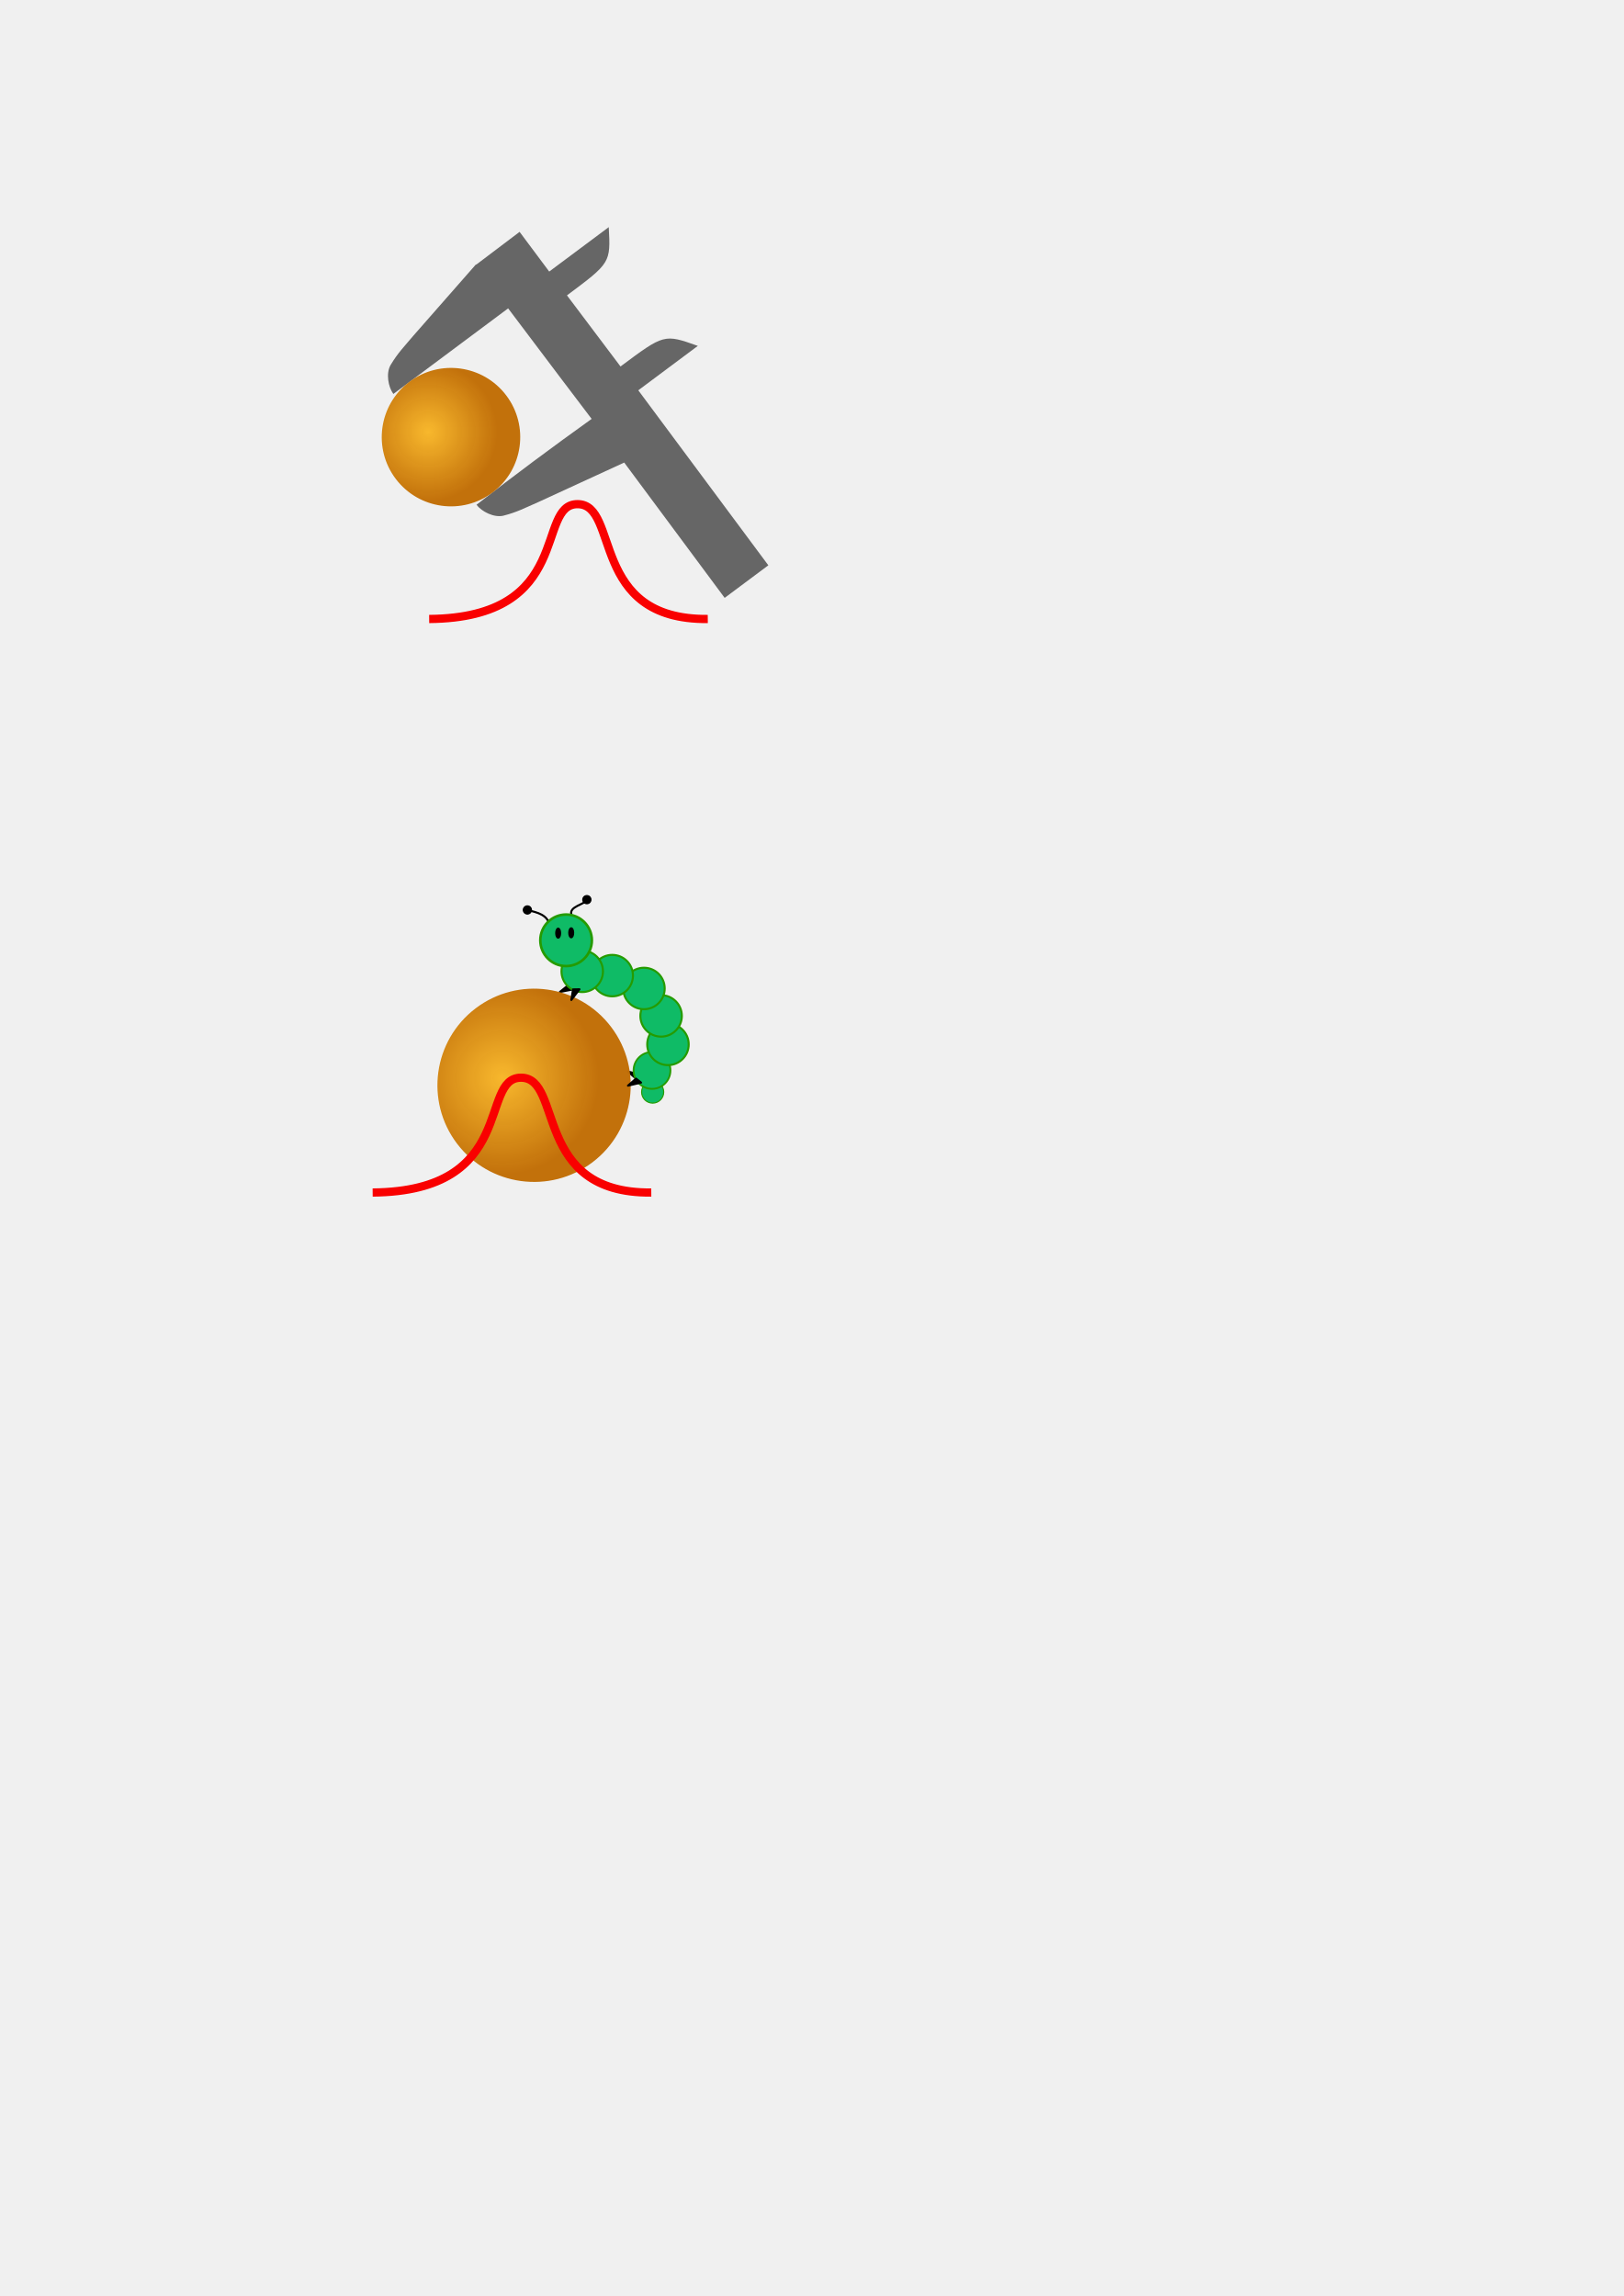
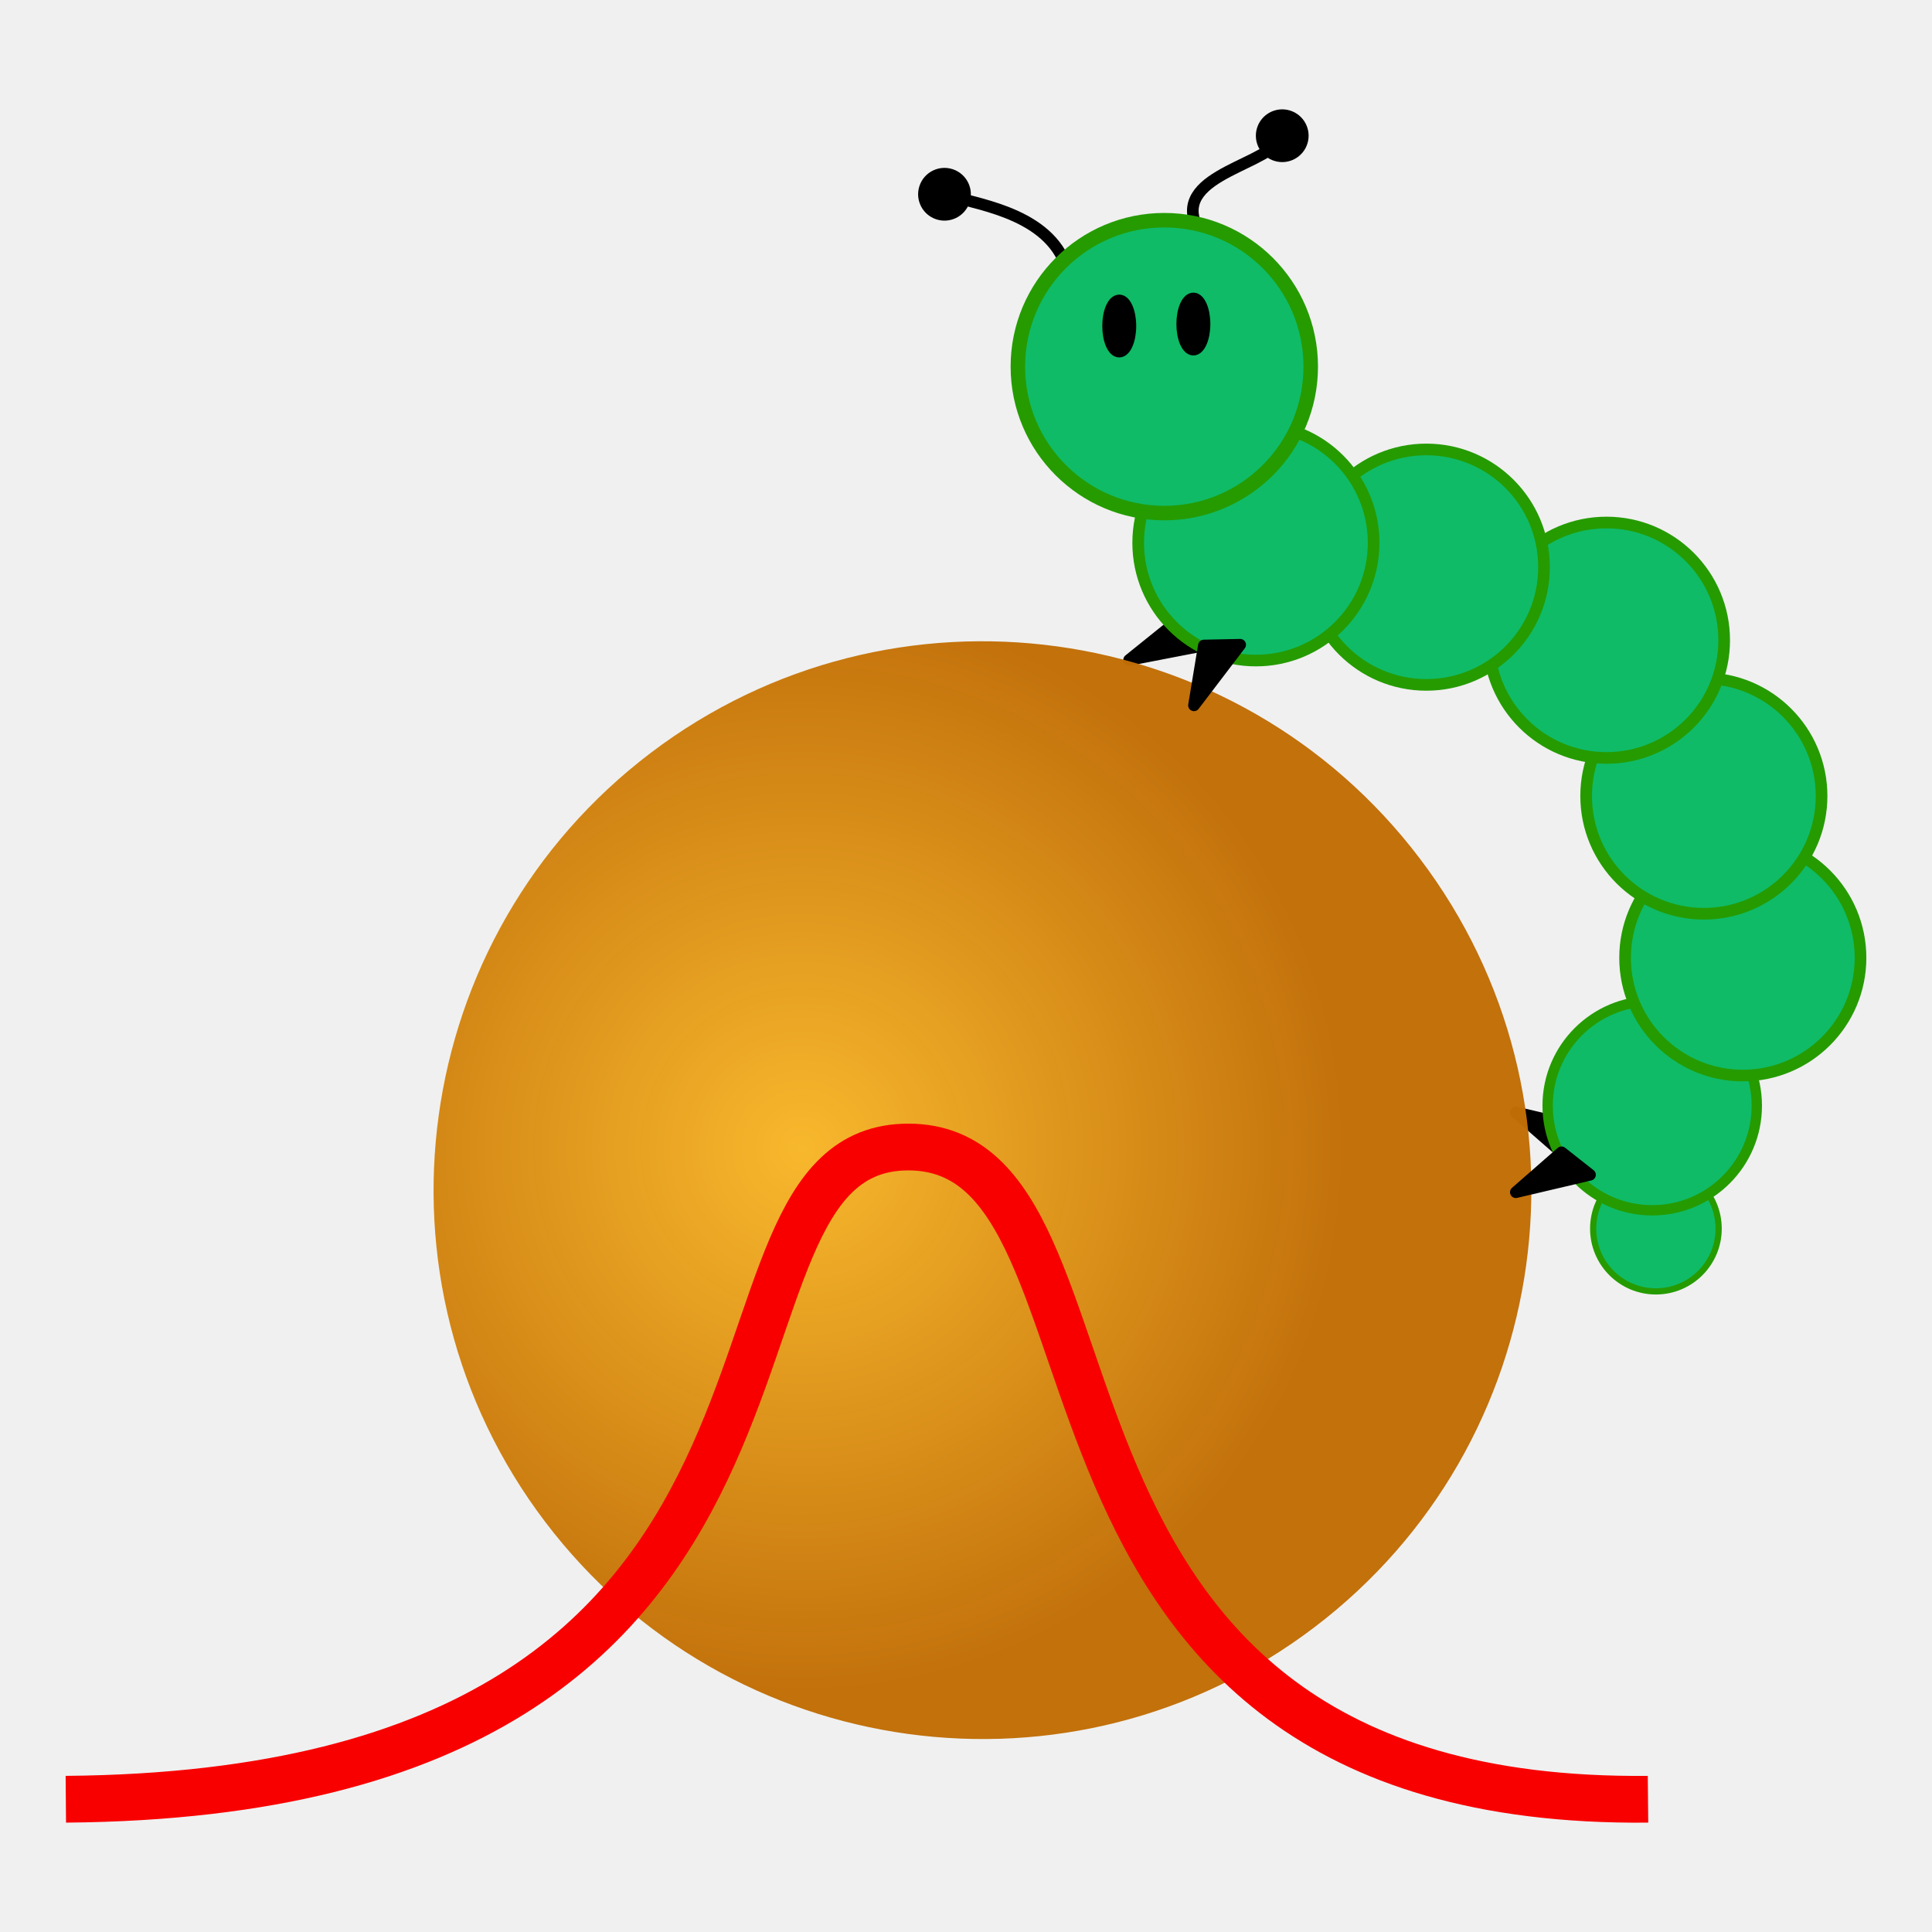
- <svg xmlns="http://www.w3.org/2000/svg" xmlns:xlink="http://www.w3.org/1999/xlink" width="210mm" height="297mm" viewBox="0 0 210 297" version="1.1" id="svg8">
+ <svg xmlns="http://www.w3.org/2000/svg" xmlns:xlink="http://www.w3.org/1999/xlink" id="svg8" version="1.1" viewBox="0 0 44 44" height="44mm" width="44mm">
  <defs id="defs2">
-     <marker orient="auto" refY="0.0" refX="0.0" id="DotM" style="overflow:visible">
-       <path id="path1135" d="M -2.5,-1.0 C -2.5,1.76 -4.74,4.0 -7.5,4.0 C -10.26,4.0 -12.5,1.76 -12.5,-1.0 C -12.5,-3.76 -10.26,-6.0 -7.5,-6.0 C -4.74,-6.0 -2.5,-3.76 -2.5,-1.0 z " style="fill-rule:evenodd;stroke:#000000;stroke-width:1pt;stroke-opacity:1;fill:#000000;fill-opacity:1" transform="scale(0.4) translate(7.4, 1)" />
+     <marker style="overflow:visible" id="DotM" refX="0" refY="0" orient="auto">
+       <path transform="matrix(0.4,0,0,0.4,2.96,0.4)" style="fill:#000000;fill-opacity:1;fill-rule:evenodd;stroke:#000000;stroke-width:1pt;stroke-opacity:1" d="m -2.5,-1 c 0,2.76 -2.24,5 -5,5 -2.76,0 -5,-2.24 -5,-5 0,-2.76 2.24,-5 5,-5 2.76,0 5,2.24 5,5 z" id="path1135" />
    </marker>
-     <marker orient="auto" refY="0.0" refX="0.0" id="DotL" style="overflow:visible">
-       <path id="path1132" d="M -2.5,-1.0 C -2.5,1.76 -4.74,4.0 -7.5,4.0 C -10.26,4.0 -12.5,1.76 -12.5,-1.0 C -12.5,-3.76 -10.26,-6.0 -7.5,-6.0 C -4.74,-6.0 -2.5,-3.76 -2.5,-1.0 z " style="fill-rule:evenodd;stroke:#000000;stroke-width:1pt;stroke-opacity:1;fill:#000000;fill-opacity:1" transform="scale(0.8) translate(7.4, 1)" />
+     <marker style="overflow:visible" id="DotL" refX="0" refY="0" orient="auto">
+       <path transform="matrix(0.8,0,0,0.8,5.92,0.8)" style="fill:#000000;fill-opacity:1;fill-rule:evenodd;stroke:#000000;stroke-width:1pt;stroke-opacity:1" d="m -2.5,-1 c 0,2.76 -2.24,5 -5,5 -2.76,0 -5,-2.24 -5,-5 0,-2.76 2.24,-5 5,-5 2.76,0 5,2.24 5,5 z" id="path1132" />
    </marker>
    <linearGradient id="linearGradient946">
-       <stop style="stop-color:#f8b82d;stop-opacity:1" offset="0" id="stop942" />
-       <stop style="stop-color:#c16e06;stop-opacity:0.98" offset="1" id="stop944" />
+       <stop id="stop942" offset="0" style="stop-color:#f8b82d;stop-opacity:1" />
+       <stop id="stop944" offset="1" style="stop-color:#c16e06;stop-opacity:0.98" />
    </linearGradient>
-     <style id="style887" type="text/css">
+     <style type="text/css" id="style887">
    .fil1 {fill:black}
    .fil0 {fill:white}
  </style>
-     <style id="style889" type="text/css">
+     <style type="text/css" id="style889">
    .fil0 {fill:#0A0B0C}
  </style>
-     <style id="style891" type="text/css">
+     <style type="text/css" id="style891">
    .fil1 {fill:black}
    .fil0 {fill:white}
  </style>
-     <style id="style893" type="text/css">
+     <style type="text/css" id="style893">
    .fil1 {fill:black}
    .fil0 {fill:white}
  </style>
-     <style id="style895" type="text/css">
+     <style type="text/css" id="style895">
    .fil0 {fill:white}
    .fil1 {fill:black}
  </style>
-     <style id="style897" type="text/css">
+     <style type="text/css" id="style897">
    .fil1 {fill:black}
    .fil0 {fill:white}
  </style>
-     <style id="style899" type="text/css">
+     <style type="text/css" id="style899">
    .fil1 {fill:black}
    .fil0 {fill:white}
  </style>
-     <style id="style901" type="text/css">
+     <style type="text/css" id="style901">
    .fil1 {fill:black}
    .fil0 {fill:white}
  </style>
-     <style id="style903" type="text/css">
+     <style type="text/css" id="style903">
    .fil1 {fill:black}
    .fil0 {fill:white}
  </style>
-     <style id="style905" type="text/css">
+     <style type="text/css" id="style905">
    .fil1 {fill:black}
    .fil0 {fill:white}
  </style>
-     <style id="style907" type="text/css">
+     <style type="text/css" id="style907">
    .str0 {stroke:#1F1A17;stroke-width:0.139}
    .fil0 {fill:none}
    .fil1 {fill:#1F1A17}
  </style>
-     <radialGradient xlink:href="#linearGradient946" id="radialGradient948" cx="103.027" cy="113.181" fx="103.027" fy="113.181" r="2.225" gradientUnits="userSpaceOnUse" gradientTransform="matrix(4.02379,0,0,4.02379,-404.1988,-377.4319)" />
-     <radialGradient xlink:href="#linearGradient946" id="radialGradient948-9" cx="103.027" cy="113.181" fx="103.027" fy="113.181" r="2.225" gradientUnits="userSpaceOnUse" gradientTransform="matrix(5.616814,1.1017458e-7,-1.1017458e-7,5.616814,-614.1847,-484.2984)" />
-     <marker orient="auto" refY="0" refX="0" id="DotM-7" style="overflow:visible">
-       <path id="path1135-9" d="m -2.5,-1 c 0,2.76 -2.24,5 -5,5 -2.76,0 -5,-2.24 -5,-5 0,-2.76 2.24,-5 5,-5 2.76,0 5,2.24 5,5 z" style="fill:#000000;fill-opacity:1;fill-rule:evenodd;stroke:#000000;stroke-width:1pt;stroke-opacity:1" transform="matrix(0.4,0,0,0.4,2.96,0.4)" />
+     <radialGradient gradientTransform="matrix(5.616814,1.1017458e-7,-1.1017458e-7,5.616814,-614.1847,-484.2984)" gradientUnits="userSpaceOnUse" r="2.225" fy="113.181" fx="103.027" cy="113.181" cx="103.027" id="radialGradient948-9" xlink:href="#linearGradient946" />
+     <marker style="overflow:visible" id="DotM-7" refX="0" refY="0" orient="auto">
+       <path transform="matrix(0.4,0,0,0.4,2.96,0.4)" style="fill:#000000;fill-opacity:1;fill-rule:evenodd;stroke:#000000;stroke-width:1pt;stroke-opacity:1" d="m -2.5,-1 c 0,2.76 -2.24,5 -5,5 -2.76,0 -5,-2.24 -5,-5 0,-2.76 2.24,-5 5,-5 2.76,0 5,2.24 5,5 z" id="path1135-9" />
    </marker>
  </defs>
-   <g id="layer1">
-     <g style="fill:#666666;fill-opacity:1;fill-rule:evenodd" transform="matrix(1.095536,0.0250118,-0.0250118,1.095536,-17.57228,27.03973)" id="g913">
-       <path style="fill:#666666;fill-opacity:1;fill-rule:evenodd" class="fil1" d="M 82.781,18.244 76.256,9.988 62.944,20.398 c -0.629,-0.814 -0.941,-2.393 -0.419,-3.383 0.848,-1.496 1.558,-2.217 2.627,-3.552 l 7.185,-8.574 0.025,0.033 5.04,-3.994 3.601,4.605 6.907,-5.402 c 0.319,4.203 0.319,4.204 -4.747,8.165 l 6.509,8.247 c 5.065,-3.961 5.065,-3.961 9.068,-2.639 l -6.907,5.402 15.818,20.303 -5.066,3.961 -12.217,-15.698 -10.053,4.907 c -1.554,0.716 -2.424,1.231 -4.08,1.693 -1.086,0.268 -2.543,-0.416 -3.182,-1.222 4.425,-3.612 8.789,-7.013 13.354,-10.443 z" id="path911" />
-     </g>
-     <circle style="fill:url(#radialGradient948);fill-opacity:1;stroke:none;stroke-width:0.414;stroke-linejoin:round;stroke-miterlimit:4;stroke-dasharray:none;stroke-dashoffset:0;stroke-opacity:1" id="path940" cx="12.305" cy="80.302" r="8.955" transform="rotate(-37.17683)" />
-     <path style="fill:none;fill-rule:evenodd;stroke:#f90000;stroke-width:1.065px;stroke-linecap:butt;stroke-linejoin:miter;stroke-opacity:1" d="m 55.507,80.07 c 18.804,-0.159 13.694,-14.873 19.199,-14.854 5.505,0.02 1.455,15.003 16.834,14.854" id="path950" />
+   <g transform="translate(-46.69935,-113.2836)" id="layer1">
    <g id="g2242">
-       <g transform="translate(1.745542,-2.646635)" id="g2220">
-         <path style="fill:#000000;fill-rule:evenodd;stroke:#000000;stroke-width:0.265px;stroke-linecap:butt;stroke-linejoin:round;stroke-opacity:1" d="m 80.516,142.173 -1.04,-0.909 1.689,0.397 z" id="path2102-2-3-9" />
-         <path style="fill:#000000;fill-rule:evenodd;stroke:#000000;stroke-width:0.265px;stroke-linecap:butt;stroke-linejoin:round;stroke-opacity:1" d="m 71.744,130.093 -1.076,0.867 1.703,-0.329 z" id="path2102" />
-         <path style="fill:none;fill-rule:evenodd;stroke:#000000;stroke-width:0.265;stroke-linecap:butt;stroke-linejoin:miter;stroke-miterlimit:4;stroke-dasharray:none;stroke-opacity:1;marker-end:url(#DotM)" d="m 69.203,121.905 c -0.483,-1.168 -2.111,-1.338 -2.749,-1.554" id="path1475" />
-         <path style="fill:none;fill-rule:evenodd;stroke:#000000;stroke-width:0.265;stroke-linecap:butt;stroke-linejoin:miter;stroke-miterlimit:4;stroke-dasharray:none;stroke-opacity:1;marker-end:url(#DotM-7)" d="m 72.187,121.043 c -0.483,-1.168 1.774,-1.368 1.972,-2.032" id="path1475-0" />
-         <circle style="fill:#0fbb66;fill-opacity:1;stroke:#259b00;stroke-width:0.141;stroke-linejoin:round;stroke-miterlimit:4;stroke-dasharray:none;stroke-dashoffset:0;stroke-opacity:1" id="path1395-8" cx="82.666" cy="143.912" r="1.429" />
-         <circle style="fill:url(#radialGradient948-9);fill-opacity:1;stroke:none;stroke-width:0.578;stroke-linejoin:round;stroke-miterlimit:4;stroke-dasharray:none;stroke-dashoffset:0;stroke-opacity:1" id="path940-0" cx="-32.787" cy="154.652" r="12.5" transform="rotate(-37.17683)" />
-         <circle style="fill:#0fbb66;fill-opacity:1;stroke:#259b00;stroke-width:0.235;stroke-linejoin:round;stroke-miterlimit:4;stroke-dasharray:none;stroke-dashoffset:0;stroke-opacity:1" id="path1395-4" cx="82.582" cy="141.112" r="2.382" />
-         <circle style="fill:#0fbb66;fill-opacity:1;stroke:#259b00;stroke-width:0.265;stroke-linejoin:round;stroke-miterlimit:4;stroke-dasharray:none;stroke-dashoffset:0;stroke-opacity:1" id="path1395-3" cx="84.645" cy="137.744" r="2.681" />
-         <circle style="fill:#0fbb66;fill-opacity:1;stroke:#259b00;stroke-width:0.265;stroke-linejoin:round;stroke-miterlimit:4;stroke-dasharray:none;stroke-dashoffset:0;stroke-opacity:1" id="path1395-9" cx="83.758" cy="134.059" r="2.681" />
-         <circle style="fill:#0fbb66;fill-opacity:1;stroke:#259b00;stroke-width:0.265;stroke-linejoin:round;stroke-miterlimit:4;stroke-dasharray:none;stroke-dashoffset:0;stroke-opacity:1" id="path1395-0" cx="81.54" cy="130.511" r="2.681" />
-         <circle style="fill:#0fbb66;fill-opacity:1;stroke:#259b00;stroke-width:0.265;stroke-linejoin:round;stroke-miterlimit:4;stroke-dasharray:none;stroke-dashoffset:0;stroke-opacity:1" id="path1395-0-2" cx="77.437" cy="128.847" r="2.681" />
-         <circle style="fill:#0fbb66;fill-opacity:1;stroke:#259b00;stroke-width:0.265;stroke-linejoin:round;stroke-miterlimit:4;stroke-dasharray:none;stroke-dashoffset:0;stroke-opacity:1" id="path1395-0-27" cx="73.556" cy="128.293" r="2.681" />
-         <circle style="fill:#0fbb66;fill-opacity:1;stroke:#259b00;stroke-width:0.33;stroke-linejoin:round;stroke-miterlimit:4;stroke-dasharray:none;stroke-dashoffset:0;stroke-opacity:1" id="path1395-0-3" cx="71.47" cy="124.28" r="3.335" />
-         <path style="fill:#000000;fill-rule:evenodd;stroke:#000000;stroke-width:0.265px;stroke-linecap:butt;stroke-linejoin:round;stroke-opacity:1" d="m 72.371,130.631 -0.225,1.363 1.052,-1.38 z" id="path2102-2" />
-         <path style="fill:#000000;fill-rule:evenodd;stroke:#000000;stroke-width:0.265px;stroke-linecap:butt;stroke-linejoin:round;stroke-opacity:1" d="m 80.516,142.173 -1.04,0.909 1.689,-0.397 z" id="path2102-2-3" />
-         <ellipse style="fill:#000000;fill-opacity:1;stroke:#000000;stroke-width:0.265;stroke-linejoin:round;stroke-miterlimit:4;stroke-dasharray:none;stroke-dashoffset:0;stroke-opacity:1" id="path2149" cx="70.444" cy="123.355" rx="0.254" ry="0.583" />
-         <ellipse style="fill:#000000;fill-opacity:1;stroke:#000000;stroke-width:0.265;stroke-linejoin:round;stroke-miterlimit:4;stroke-dasharray:none;stroke-dashoffset:0;stroke-opacity:1" id="path2149-9" cx="72.132" cy="123.31" rx="0.254" ry="0.583" />
-         <path style="fill:none;fill-rule:evenodd;stroke:#f90000;stroke-width:1.065px;stroke-linecap:butt;stroke-linejoin:miter;stroke-opacity:1" d="m 46.453,156.907 c 18.804,-0.159 13.694,-14.873 19.199,-14.854 5.505,0.02 1.455,15.003 16.834,14.854" id="path950-7" />
+       <g id="g2220" transform="translate(1.745542,-2.646635)">
+         <path id="path2102-2-3-9" d="m 80.516,142.173 -1.04,-0.909 1.689,0.397 z" style="fill:#000000;fill-rule:evenodd;stroke:#000000;stroke-width:0.265px;stroke-linecap:butt;stroke-linejoin:round;stroke-opacity:1" />
+         <path id="path2102" d="m 71.744,130.093 -1.076,0.867 1.703,-0.329 z" style="fill:#000000;fill-rule:evenodd;stroke:#000000;stroke-width:0.265px;stroke-linecap:butt;stroke-linejoin:round;stroke-opacity:1" />
+         <path id="path1475" d="m 69.203,121.905 c -0.483,-1.168 -2.111,-1.338 -2.749,-1.554" style="fill:none;fill-rule:evenodd;stroke:#000000;stroke-width:0.265;stroke-linecap:butt;stroke-linejoin:miter;stroke-miterlimit:4;stroke-dasharray:none;stroke-opacity:1;marker-end:url(#DotM)" />
+         <path id="path1475-0" d="m 72.187,121.043 c -0.483,-1.168 1.774,-1.368 1.972,-2.032" style="fill:none;fill-rule:evenodd;stroke:#000000;stroke-width:0.265;stroke-linecap:butt;stroke-linejoin:miter;stroke-miterlimit:4;stroke-dasharray:none;stroke-opacity:1;marker-end:url(#DotM-7)" />
+         <circle r="1.429" cy="143.912" cx="82.666" id="path1395-8" style="fill:#0fbb66;fill-opacity:1;stroke:#259b00;stroke-width:0.141;stroke-linejoin:round;stroke-miterlimit:4;stroke-dasharray:none;stroke-dashoffset:0;stroke-opacity:1" />
+         <circle transform="rotate(-37.17683)" r="12.5" cy="154.652" cx="-32.787" id="path940-0" style="fill:url(#radialGradient948-9);fill-opacity:1;stroke:none;stroke-width:0.578;stroke-linejoin:round;stroke-miterlimit:4;stroke-dasharray:none;stroke-dashoffset:0;stroke-opacity:1" />
+         <circle r="2.382" cy="141.112" cx="82.582" id="path1395-4" style="fill:#0fbb66;fill-opacity:1;stroke:#259b00;stroke-width:0.235;stroke-linejoin:round;stroke-miterlimit:4;stroke-dasharray:none;stroke-dashoffset:0;stroke-opacity:1" />
+         <circle r="2.681" cy="137.744" cx="84.645" id="path1395-3" style="fill:#0fbb66;fill-opacity:1;stroke:#259b00;stroke-width:0.265;stroke-linejoin:round;stroke-miterlimit:4;stroke-dasharray:none;stroke-dashoffset:0;stroke-opacity:1" />
+         <circle r="2.681" cy="134.059" cx="83.758" id="path1395-9" style="fill:#0fbb66;fill-opacity:1;stroke:#259b00;stroke-width:0.265;stroke-linejoin:round;stroke-miterlimit:4;stroke-dasharray:none;stroke-dashoffset:0;stroke-opacity:1" />
+         <circle r="2.681" cy="130.511" cx="81.54" id="path1395-0" style="fill:#0fbb66;fill-opacity:1;stroke:#259b00;stroke-width:0.265;stroke-linejoin:round;stroke-miterlimit:4;stroke-dasharray:none;stroke-dashoffset:0;stroke-opacity:1" />
+         <circle r="2.681" cy="128.847" cx="77.437" id="path1395-0-2" style="fill:#0fbb66;fill-opacity:1;stroke:#259b00;stroke-width:0.265;stroke-linejoin:round;stroke-miterlimit:4;stroke-dasharray:none;stroke-dashoffset:0;stroke-opacity:1" />
+         <circle r="2.681" cy="128.293" cx="73.556" id="path1395-0-27" style="fill:#0fbb66;fill-opacity:1;stroke:#259b00;stroke-width:0.265;stroke-linejoin:round;stroke-miterlimit:4;stroke-dasharray:none;stroke-dashoffset:0;stroke-opacity:1" />
+         <circle r="3.335" cy="124.28" cx="71.47" id="path1395-0-3" style="fill:#0fbb66;fill-opacity:1;stroke:#259b00;stroke-width:0.33;stroke-linejoin:round;stroke-miterlimit:4;stroke-dasharray:none;stroke-dashoffset:0;stroke-opacity:1" />
+         <path id="path2102-2" d="m 72.371,130.631 -0.225,1.363 1.052,-1.38 z" style="fill:#000000;fill-rule:evenodd;stroke:#000000;stroke-width:0.265px;stroke-linecap:butt;stroke-linejoin:round;stroke-opacity:1" />
+         <path id="path2102-2-3" d="m 80.516,142.173 -1.04,0.909 1.689,-0.397 z" style="fill:#000000;fill-rule:evenodd;stroke:#000000;stroke-width:0.265px;stroke-linecap:butt;stroke-linejoin:round;stroke-opacity:1" />
+         <ellipse ry="0.583" rx="0.254" cy="123.355" cx="70.444" id="path2149" style="fill:#000000;fill-opacity:1;stroke:#000000;stroke-width:0.265;stroke-linejoin:round;stroke-miterlimit:4;stroke-dasharray:none;stroke-dashoffset:0;stroke-opacity:1" />
+         <ellipse ry="0.583" rx="0.254" cy="123.31" cx="72.132" id="path2149-9" style="fill:#000000;fill-opacity:1;stroke:#000000;stroke-width:0.265;stroke-linejoin:round;stroke-miterlimit:4;stroke-dasharray:none;stroke-dashoffset:0;stroke-opacity:1" />
+         <path id="path950-7" d="m 46.453,156.907 c 18.804,-0.159 13.694,-14.873 19.199,-14.854 5.505,0.02 1.455,15.003 16.834,14.854" style="fill:none;fill-rule:evenodd;stroke:#f90000;stroke-width:1.065px;stroke-linecap:butt;stroke-linejoin:miter;stroke-opacity:1" />
      </g>
-       <rect y="114.284" x="47.699" height="42" width="42" id="rect2200" style="fill:none;fill-opacity:1;stroke:none;stroke-width:0.265;stroke-linejoin:round;stroke-miterlimit:4;stroke-dasharray:none;stroke-dashoffset:0;stroke-opacity:1" />
+       <rect style="fill:none;fill-opacity:1;stroke:none;stroke-width:0.265;stroke-linejoin:round;stroke-miterlimit:4;stroke-dasharray:none;stroke-dashoffset:0;stroke-opacity:1" id="rect2200" width="42" height="42" x="47.699" y="114.284" />
    </g>
  </g>
</svg>
